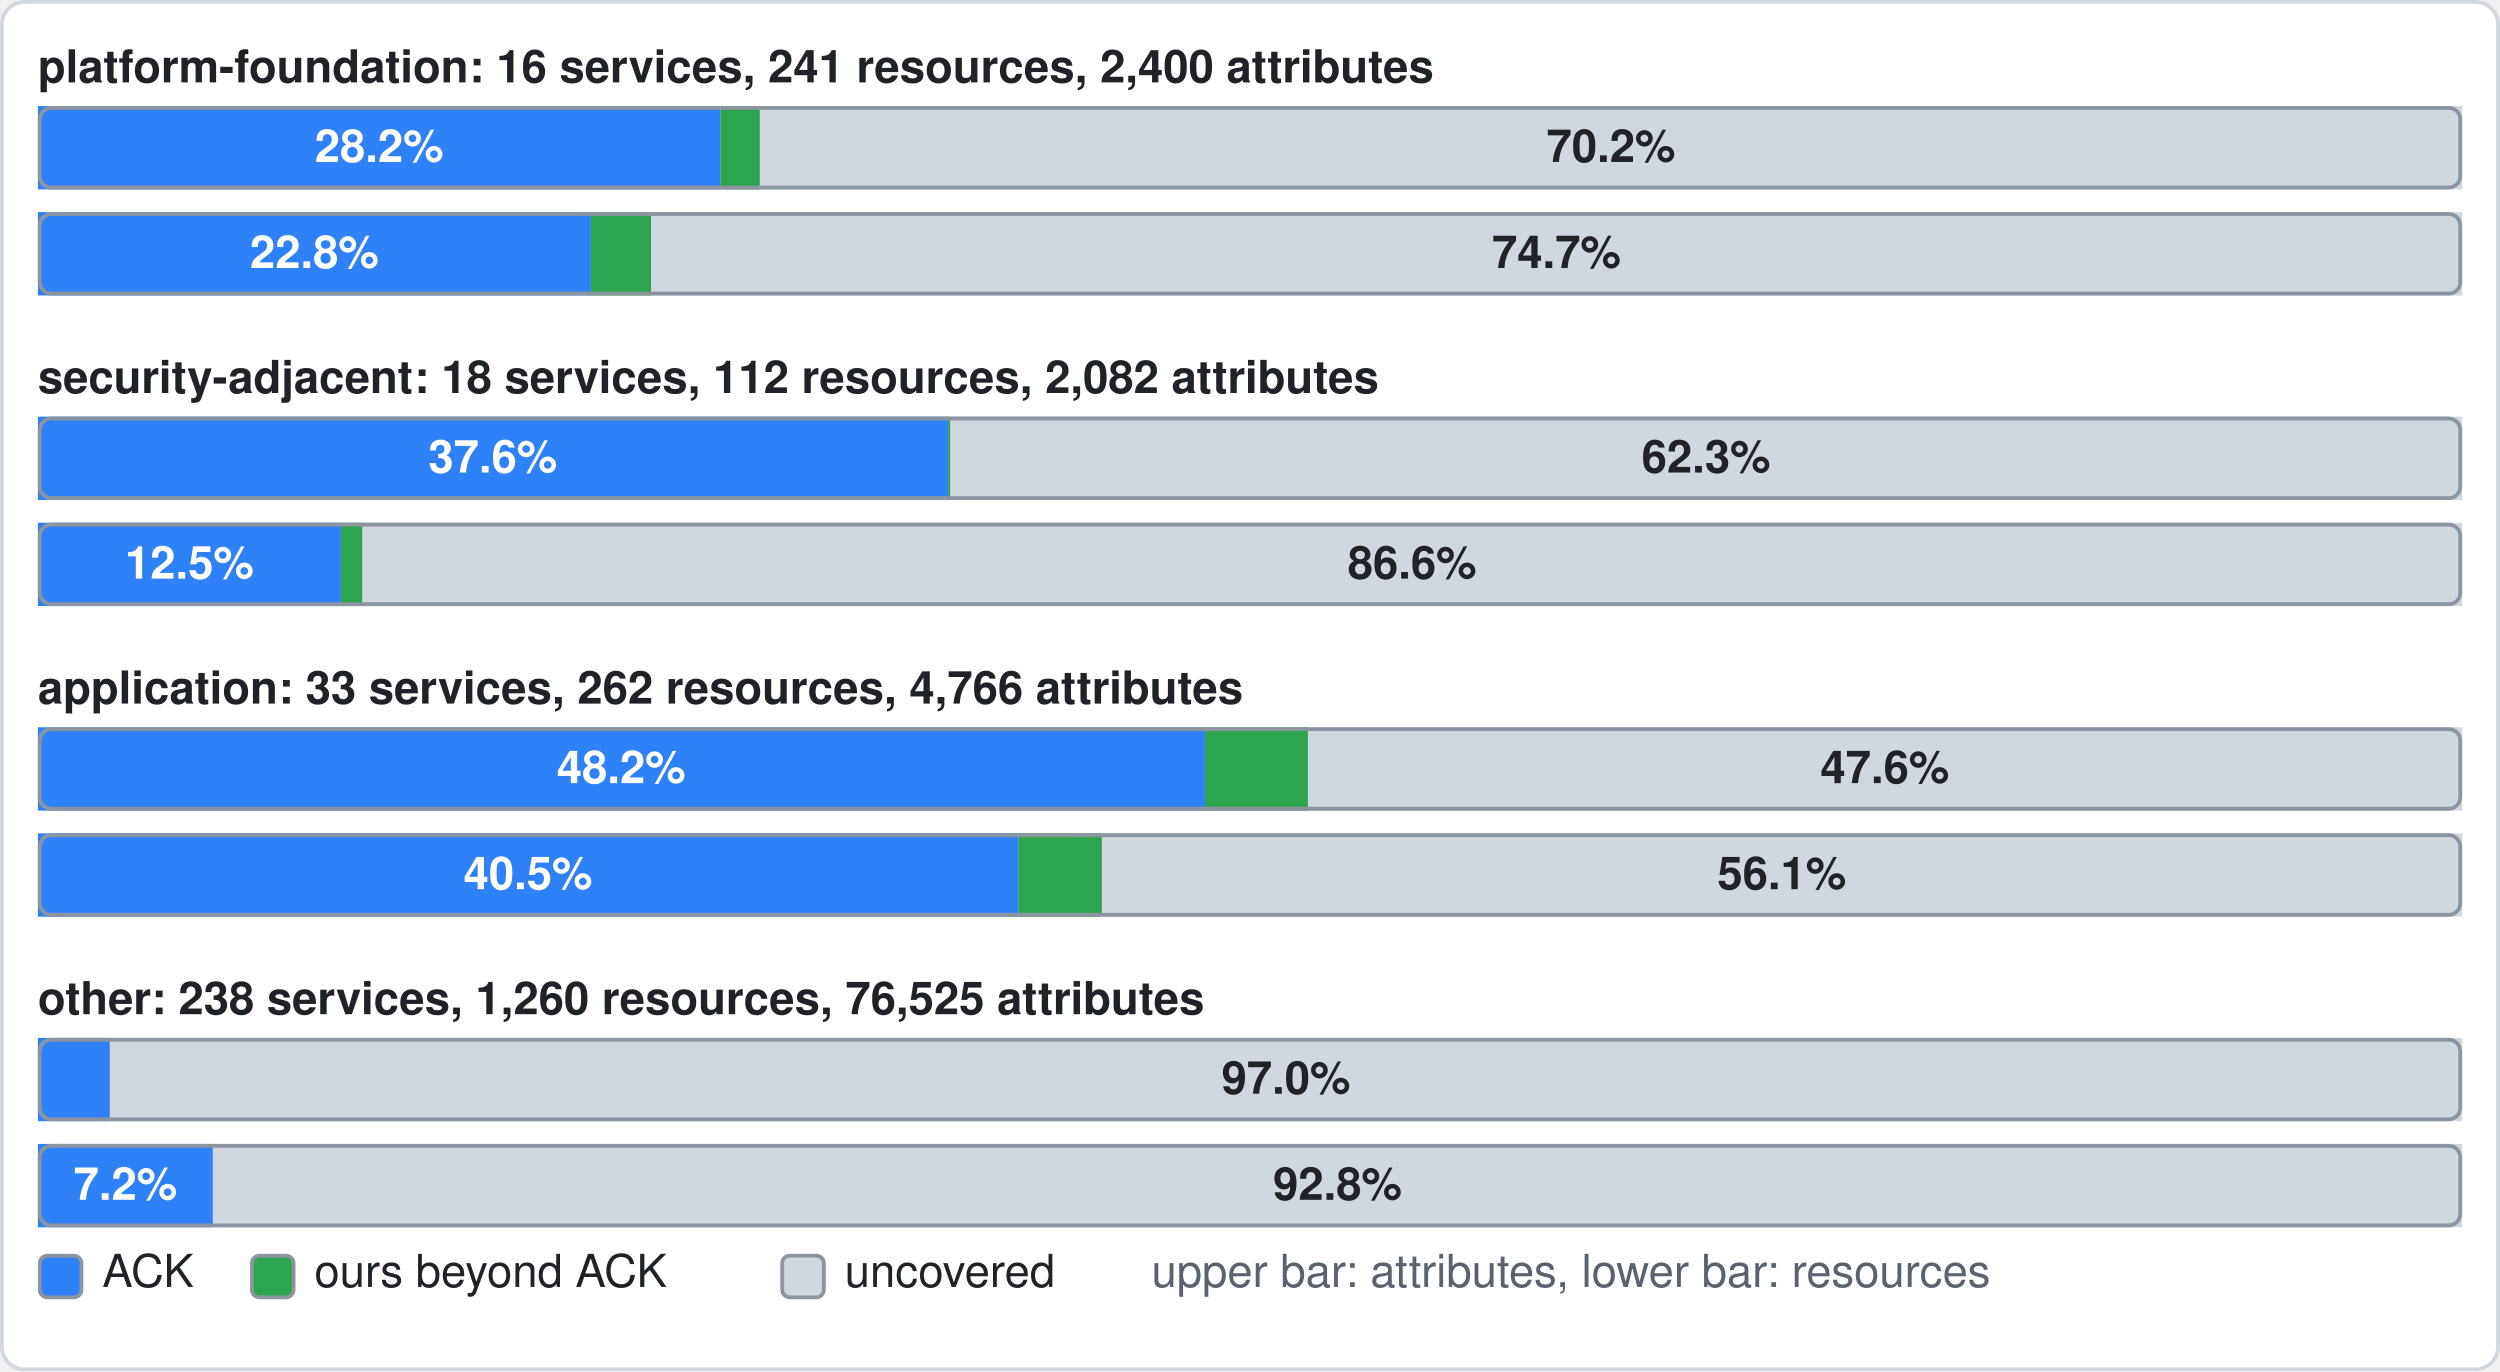
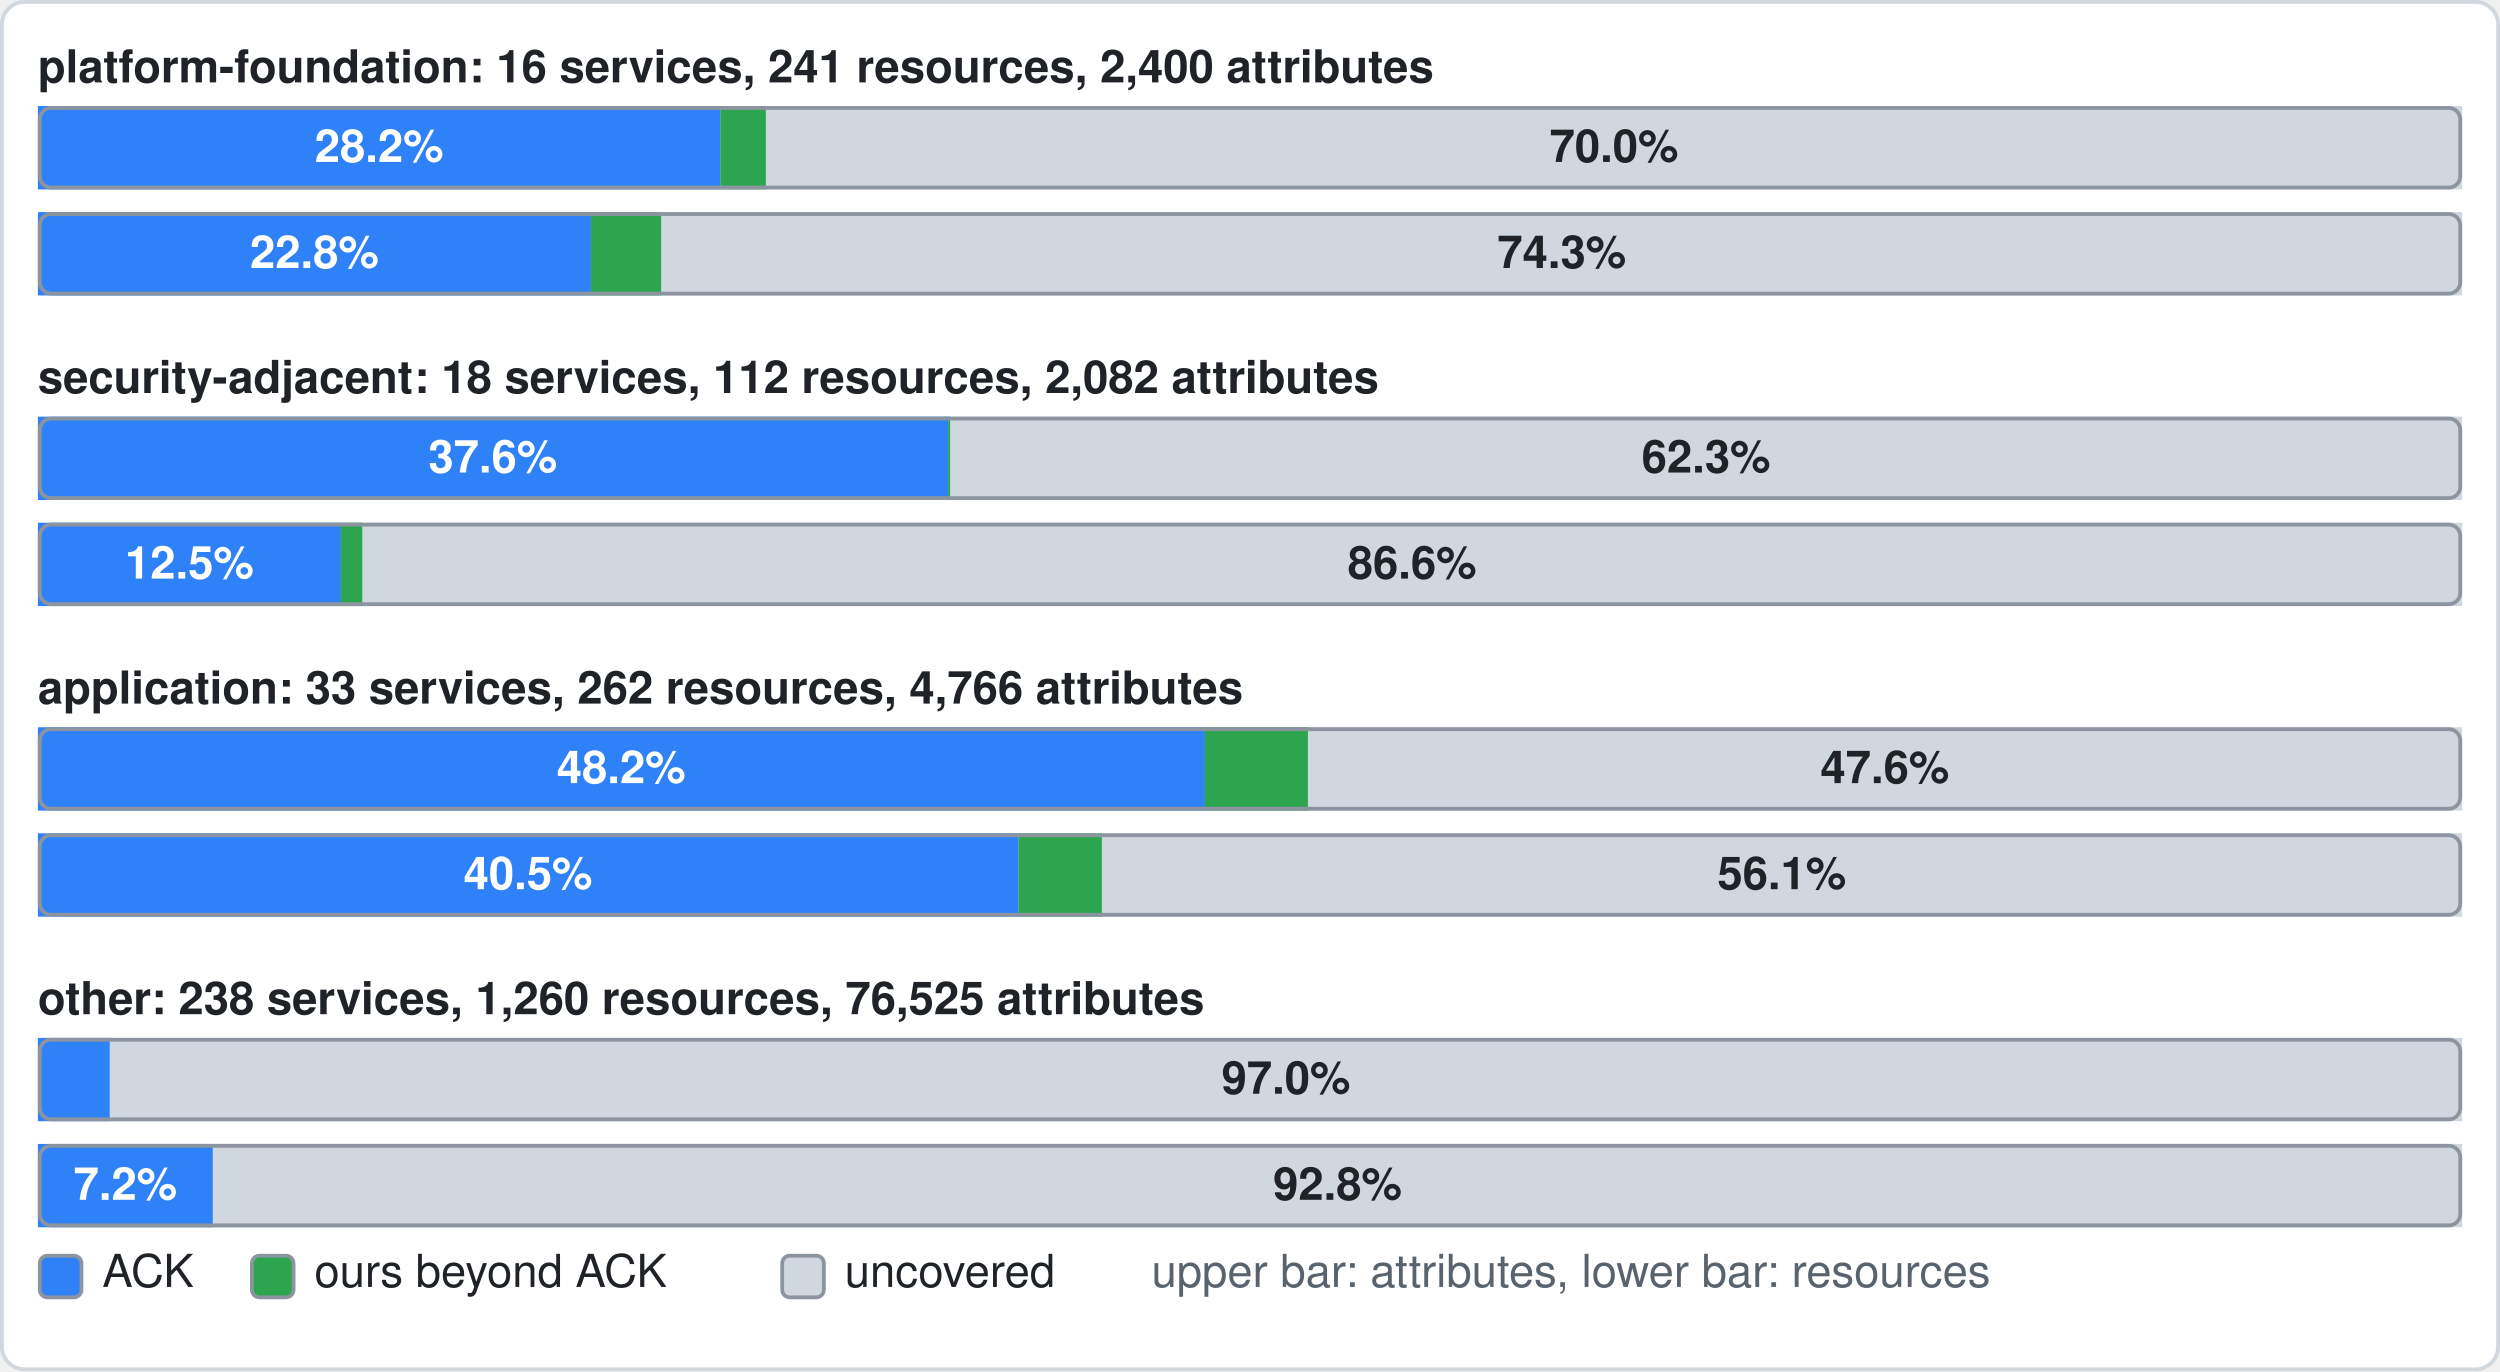
- <svg xmlns="http://www.w3.org/2000/svg" width="660" height="362" viewBox="0 0 660 362" role="img" aria-label="platform-foundation: attributes official 28.2%, ours beyond 1.6%, uncovered 70.2%; resources official 22.8%, ours beyond 2.5%, uncovered 74.7%. security-adjacent: attributes official 37.6%, ours beyond 0.1%, uncovered 62.3%; resources official 12.5%, ours beyond 0.9%, uncovered 86.6%. application: attributes official 48.2%, ours beyond 4.2%, uncovered 47.6%; resources official 40.5%, ours beyond 3.4%, uncovered 56.1%. other: attributes official 3.0%, ours beyond 0.0%, uncovered 97.0%; resources official 7.2%, ours beyond 0.0%, uncovered 92.8%">
+ <svg xmlns="http://www.w3.org/2000/svg" width="660" height="362" viewBox="0 0 660 362" role="img" aria-label="platform-foundation: attributes official 28.2%, ours beyond 1.9%, uncovered 70.0%; resources official 22.8%, ours beyond 2.9%, uncovered 74.3%. security-adjacent: attributes official 37.6%, ours beyond 0.1%, uncovered 62.3%; resources official 12.5%, ours beyond 0.9%, uncovered 86.6%. application: attributes official 48.2%, ours beyond 4.2%, uncovered 47.6%; resources official 40.5%, ours beyond 3.4%, uncovered 56.1%. other: attributes official 3.0%, ours beyond 0.0%, uncovered 97.0%; resources official 7.2%, ours beyond 0.0%, uncovered 92.8%">
  <rect x="0.5" y="0.5" width="659" height="361" rx="6" fill="#ffffff" stroke="#d0d7de" />
  <text x="10" y="19" font-family="-apple-system,BlinkMacSystemFont,'Segoe UI',Helvetica,Arial,sans-serif" font-size="12" font-weight="600" fill="#1f2328" dominant-baseline="central">platform-foundation: 16 services, 241 resources, 2,400 attributes</text>
  <rect x="10" y="28" width="640" height="22" rx="3" fill="#d0d7de" />
  <rect x="10" y="28" width="180.2" height="22" fill="#2f81f7" />
  <text x="100.1" y="40" font-family="-apple-system,BlinkMacSystemFont,'Segoe UI',Helvetica,Arial,sans-serif" font-size="12" font-weight="600" fill="#ffffff" text-anchor="middle" dominant-baseline="central">28.2%</text>
-   <rect x="190.2" y="28" width="10.4" height="22" fill="#2da44e" />
-   <rect x="200.6" y="28" width="449.4" height="22" fill="#d0d7de" />
-   <text x="425.3" y="40" font-family="-apple-system,BlinkMacSystemFont,'Segoe UI',Helvetica,Arial,sans-serif" font-size="12" font-weight="600" fill="#1f2328" text-anchor="middle" dominant-baseline="central">70.2%</text>
+   <rect x="190.2" y="28" width="12" height="22" fill="#2da44e" />
+   <rect x="202.2" y="28" width="447.8" height="22" fill="#d0d7de" />
+   <text x="426.1" y="40" font-family="-apple-system,BlinkMacSystemFont,'Segoe UI',Helvetica,Arial,sans-serif" font-size="12" font-weight="600" fill="#1f2328" text-anchor="middle" dominant-baseline="central">70.0%</text>
  <rect x="10.5" y="28.5" width="639" height="21" rx="3" fill="none" stroke="#8c959f" />
  <rect x="10" y="56" width="640" height="22" rx="3" fill="#d0d7de" />
  <rect x="10" y="56" width="146" height="22" fill="#2f81f7" />
  <text x="83" y="68" font-family="-apple-system,BlinkMacSystemFont,'Segoe UI',Helvetica,Arial,sans-serif" font-size="12" font-weight="600" fill="#ffffff" text-anchor="middle" dominant-baseline="central">22.8%</text>
-   <rect x="156" y="56" width="15.9" height="22" fill="#2da44e" />
-   <rect x="171.9" y="56" width="478.1" height="22" fill="#d0d7de" />
-   <text x="410.9" y="68" font-family="-apple-system,BlinkMacSystemFont,'Segoe UI',Helvetica,Arial,sans-serif" font-size="12" font-weight="600" fill="#1f2328" text-anchor="middle" dominant-baseline="central">74.7%</text>
+   <rect x="156" y="56" width="18.6" height="22" fill="#2da44e" />
+   <rect x="174.6" y="56" width="475.4" height="22" fill="#d0d7de" />
+   <text x="412.3" y="68" font-family="-apple-system,BlinkMacSystemFont,'Segoe UI',Helvetica,Arial,sans-serif" font-size="12" font-weight="600" fill="#1f2328" text-anchor="middle" dominant-baseline="central">74.3%</text>
  <rect x="10.5" y="56.5" width="639" height="21" rx="3" fill="none" stroke="#8c959f" />
  <text x="10" y="101" font-family="-apple-system,BlinkMacSystemFont,'Segoe UI',Helvetica,Arial,sans-serif" font-size="12" font-weight="600" fill="#1f2328" dominant-baseline="central">security-adjacent: 18 services, 112 resources, 2,082 attributes</text>
  <rect x="10" y="110" width="640" height="22" rx="3" fill="#d0d7de" />
  <rect x="10" y="110" width="240.3" height="22" fill="#2f81f7" />
  <text x="130.1" y="122" font-family="-apple-system,BlinkMacSystemFont,'Segoe UI',Helvetica,Arial,sans-serif" font-size="12" font-weight="600" fill="#ffffff" text-anchor="middle" dominant-baseline="central">37.6%</text>
  <rect x="250.3" y="110" width="0.6" height="22" fill="#2da44e" />
  <rect x="250.9" y="110" width="399.1" height="22" fill="#d0d7de" />
  <text x="450.4" y="122" font-family="-apple-system,BlinkMacSystemFont,'Segoe UI',Helvetica,Arial,sans-serif" font-size="12" font-weight="600" fill="#1f2328" text-anchor="middle" dominant-baseline="central">62.3%</text>
  <rect x="10.5" y="110.5" width="639" height="21" rx="3" fill="none" stroke="#8c959f" />
  <rect x="10" y="138" width="640" height="22" rx="3" fill="#d0d7de" />
  <rect x="10" y="138" width="80" height="22" fill="#2f81f7" />
  <text x="50" y="150" font-family="-apple-system,BlinkMacSystemFont,'Segoe UI',Helvetica,Arial,sans-serif" font-size="12" font-weight="600" fill="#ffffff" text-anchor="middle" dominant-baseline="central">12.5%</text>
  <rect x="90" y="138" width="5.7" height="22" fill="#2da44e" />
  <rect x="95.7" y="138" width="554.3" height="22" fill="#d0d7de" />
  <text x="372.8" y="150" font-family="-apple-system,BlinkMacSystemFont,'Segoe UI',Helvetica,Arial,sans-serif" font-size="12" font-weight="600" fill="#1f2328" text-anchor="middle" dominant-baseline="central">86.6%</text>
  <rect x="10.5" y="138.5" width="639" height="21" rx="3" fill="none" stroke="#8c959f" />
  <text x="10" y="183" font-family="-apple-system,BlinkMacSystemFont,'Segoe UI',Helvetica,Arial,sans-serif" font-size="12" font-weight="600" fill="#1f2328" dominant-baseline="central">application: 33 services, 262 resources, 4,766 attributes</text>
  <rect x="10" y="192" width="640" height="22" rx="3" fill="#d0d7de" />
  <rect x="10" y="192" width="308.1" height="22" fill="#2f81f7" />
  <text x="164" y="204" font-family="-apple-system,BlinkMacSystemFont,'Segoe UI',Helvetica,Arial,sans-serif" font-size="12" font-weight="600" fill="#ffffff" text-anchor="middle" dominant-baseline="central">48.2%</text>
  <rect x="318.1" y="192" width="27.2" height="22" fill="#2da44e" />
  <rect x="345.3" y="192" width="304.7" height="22" fill="#d0d7de" />
  <text x="497.6" y="204" font-family="-apple-system,BlinkMacSystemFont,'Segoe UI',Helvetica,Arial,sans-serif" font-size="12" font-weight="600" fill="#1f2328" text-anchor="middle" dominant-baseline="central">47.6%</text>
  <rect x="10.5" y="192.5" width="639" height="21" rx="3" fill="none" stroke="#8c959f" />
  <rect x="10" y="220" width="640" height="22" rx="3" fill="#d0d7de" />
  <rect x="10" y="220" width="258.9" height="22" fill="#2f81f7" />
  <text x="139.4" y="232" font-family="-apple-system,BlinkMacSystemFont,'Segoe UI',Helvetica,Arial,sans-serif" font-size="12" font-weight="600" fill="#ffffff" text-anchor="middle" dominant-baseline="central">40.5%</text>
  <rect x="268.9" y="220" width="22" height="22" fill="#2da44e" />
  <rect x="290.9" y="220" width="359.1" height="22" fill="#d0d7de" />
  <text x="470.4" y="232" font-family="-apple-system,BlinkMacSystemFont,'Segoe UI',Helvetica,Arial,sans-serif" font-size="12" font-weight="600" fill="#1f2328" text-anchor="middle" dominant-baseline="central">56.1%</text>
  <rect x="10.5" y="220.5" width="639" height="21" rx="3" fill="none" stroke="#8c959f" />
  <text x="10" y="265" font-family="-apple-system,BlinkMacSystemFont,'Segoe UI',Helvetica,Arial,sans-serif" font-size="12" font-weight="600" fill="#1f2328" dominant-baseline="central">other: 238 services, 1,260 resources, 76,525 attributes</text>
  <rect x="10" y="274" width="640" height="22" rx="3" fill="#d0d7de" />
  <rect x="10" y="274" width="19" height="22" fill="#2f81f7" />
  <rect x="29" y="274" width="621" height="22" fill="#d0d7de" />
  <text x="339.5" y="286" font-family="-apple-system,BlinkMacSystemFont,'Segoe UI',Helvetica,Arial,sans-serif" font-size="12" font-weight="600" fill="#1f2328" text-anchor="middle" dominant-baseline="central">97.0%</text>
  <rect x="10.5" y="274.5" width="639" height="21" rx="3" fill="none" stroke="#8c959f" />
  <rect x="10" y="302" width="640" height="22" rx="3" fill="#d0d7de" />
  <rect x="10" y="302" width="46.2" height="22" fill="#2f81f7" />
  <text x="33.1" y="314" font-family="-apple-system,BlinkMacSystemFont,'Segoe UI',Helvetica,Arial,sans-serif" font-size="12" font-weight="600" fill="#ffffff" text-anchor="middle" dominant-baseline="central">7.2%</text>
  <rect x="56.2" y="302" width="593.8" height="22" fill="#d0d7de" />
  <text x="353.1" y="314" font-family="-apple-system,BlinkMacSystemFont,'Segoe UI',Helvetica,Arial,sans-serif" font-size="12" font-weight="600" fill="#1f2328" text-anchor="middle" dominant-baseline="central">92.8%</text>
  <rect x="10.5" y="302.5" width="639" height="21" rx="3" fill="none" stroke="#8c959f" />
  <rect x="10.5" y="331.5" width="11" height="11" rx="2" fill="#2f81f7" stroke="#8c959f" />
  <text x="27" y="337" font-family="-apple-system,BlinkMacSystemFont,'Segoe UI',Helvetica,Arial,sans-serif" font-size="12" fill="#1f2328" dominant-baseline="central">ACK</text>
  <rect x="66.5" y="331.5" width="11" height="11" rx="2" fill="#2da44e" stroke="#8c959f" />
  <text x="83" y="337" font-family="-apple-system,BlinkMacSystemFont,'Segoe UI',Helvetica,Arial,sans-serif" font-size="12" fill="#1f2328" dominant-baseline="central">ours beyond ACK</text>
  <rect x="206.5" y="331.5" width="11" height="11" rx="2" fill="#d0d7de" stroke="#8c959f" />
  <text x="223" y="337" font-family="-apple-system,BlinkMacSystemFont,'Segoe UI',Helvetica,Arial,sans-serif" font-size="12" fill="#1f2328" dominant-baseline="central">uncovered</text>
  <text x="304" y="337" font-family="-apple-system,BlinkMacSystemFont,'Segoe UI',Helvetica,Arial,sans-serif" font-size="12" fill="#59636e" dominant-baseline="central">upper bar: attributes, lower bar: resources</text>
</svg>
